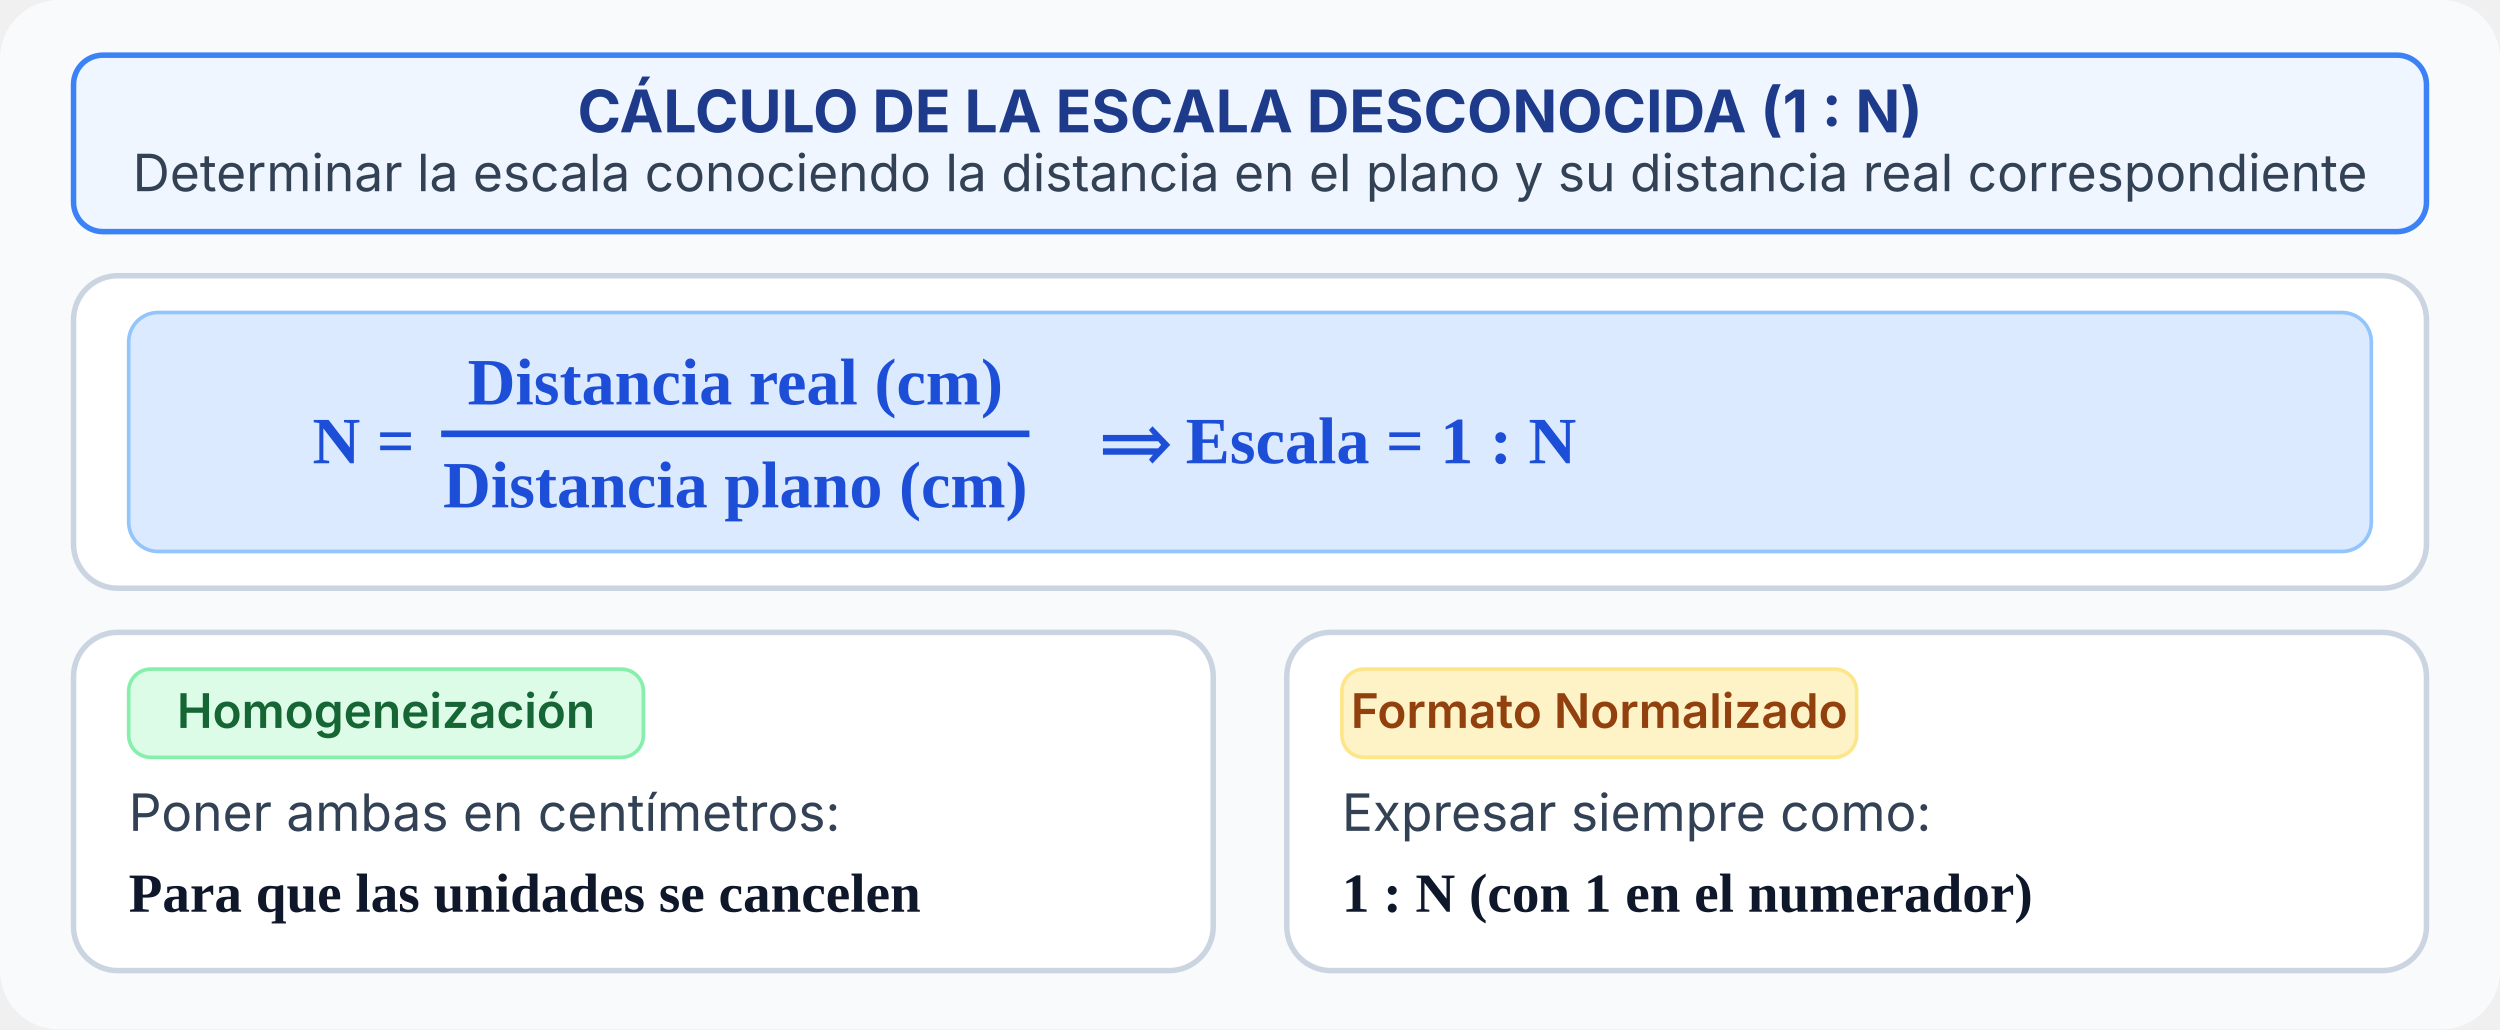
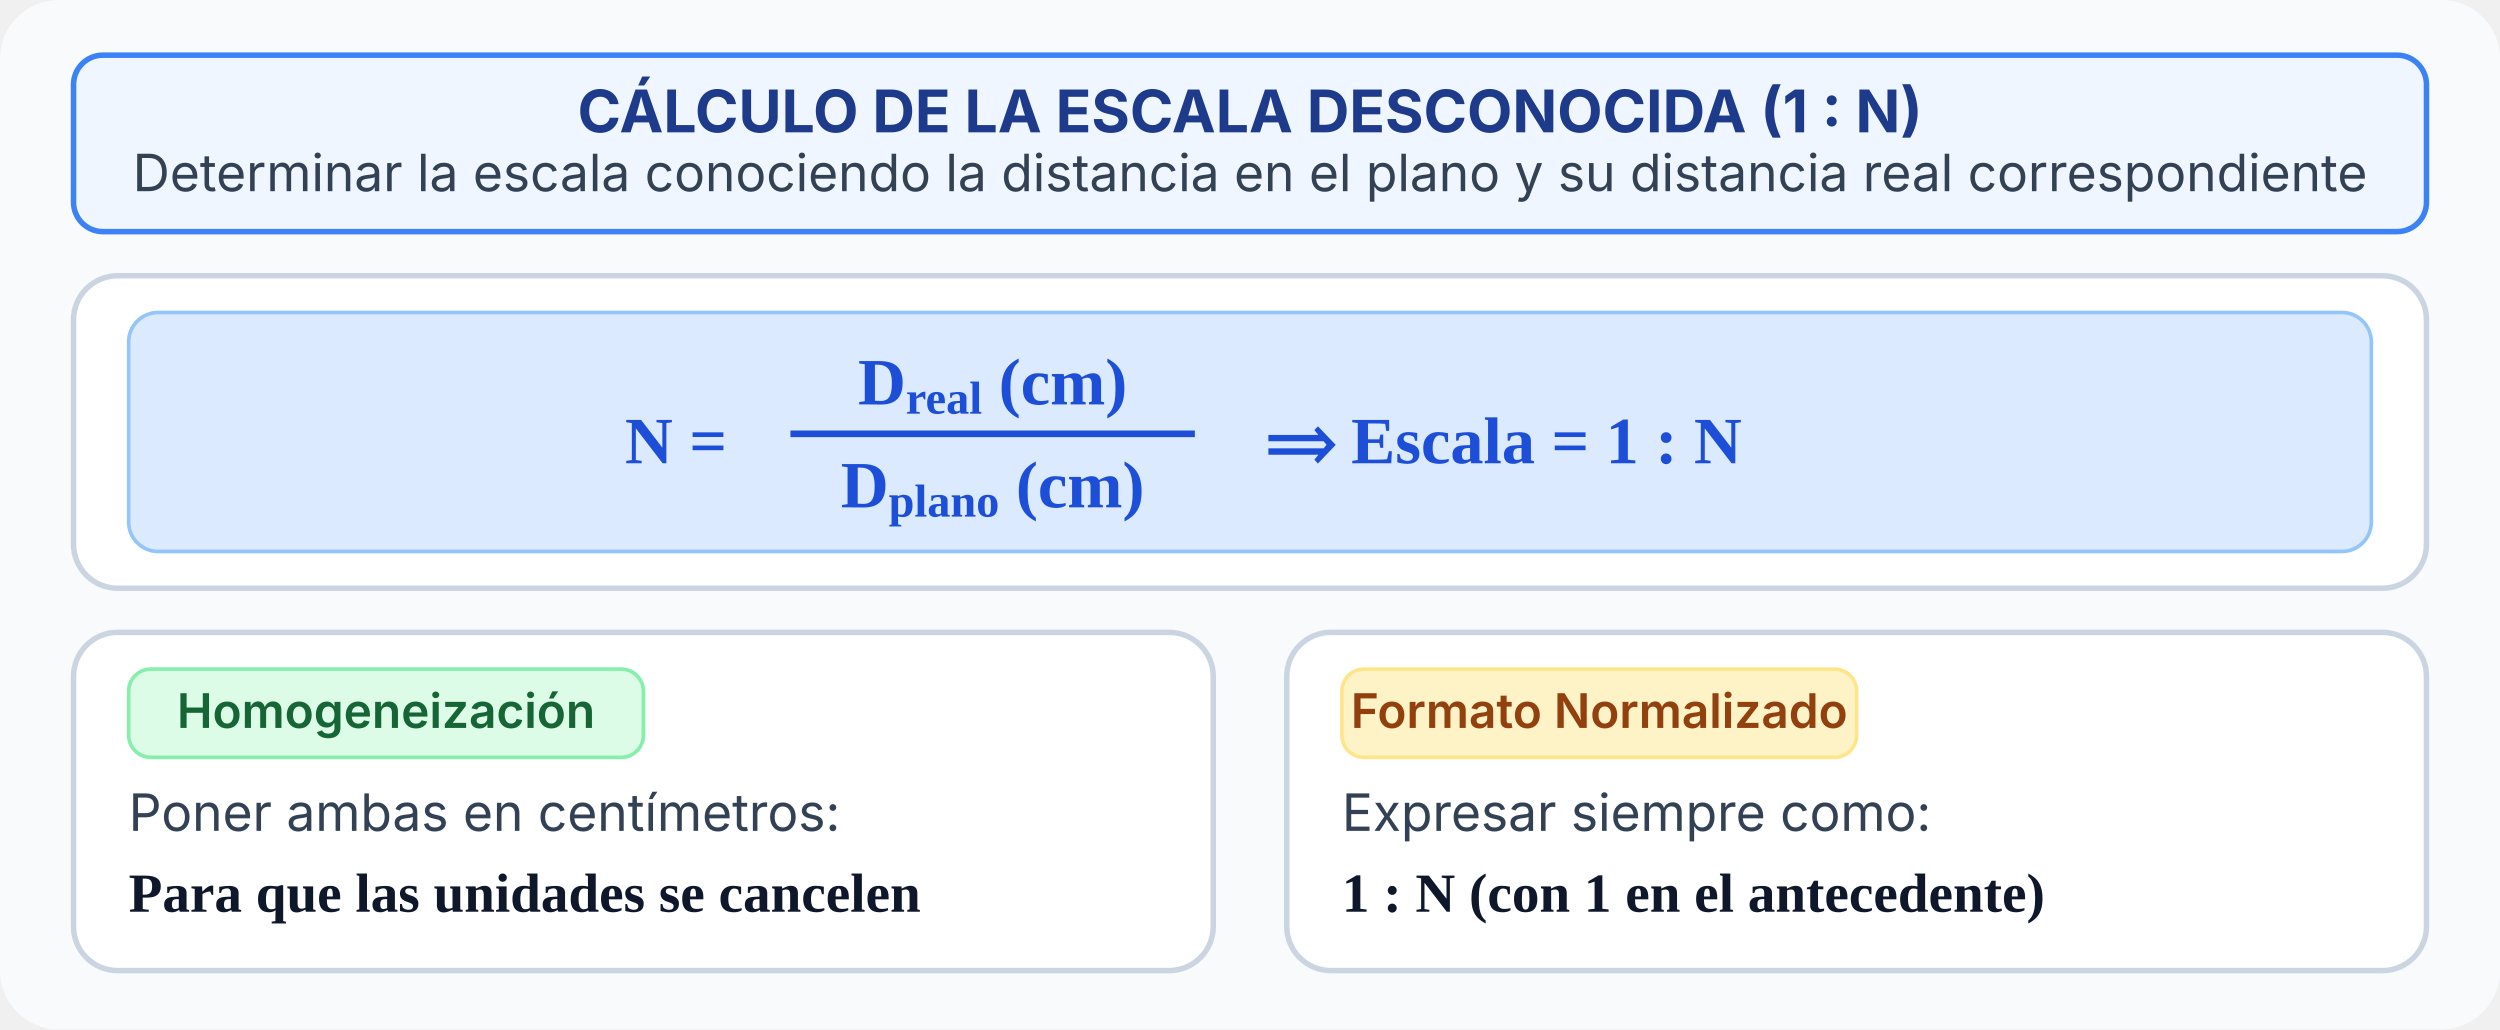
<svg xmlns="http://www.w3.org/2000/svg" viewBox="0 0 680 280" width="100%" height="100%">
  <defs>
    <style>
      .bg { fill: #f8fafc; }
      .card { fill: #ffffff; stroke: #cbd5e1; stroke-width: 1.5; rx: 12; }
      .header-box { fill: #eff6ff; stroke: #3b82f6; stroke-width: 1.5; rx: 8; }
      .title { font-family: system-ui, -apple-system, sans-serif; font-size: 16px; font-weight: 700; fill: #1e3a8a; }
      .text-main { font-family: system-ui, -apple-system, sans-serif; font-size: 14px; fill: #334155; }
      .formula { font-family: "Cambria Math", "Times New Roman", serif; font-size: 18px; font-weight: bold; fill: #1d4ed8; }
      .badge-blue { fill: #dbeafe; stroke: #93c5fd; stroke-width: 1; rx: 8; }
      .badge-green { fill: #dcfce7; stroke: #86efac; stroke-width: 1; rx: 6; }
      .badge-amber { fill: #fef3c7; stroke: #fde68a; stroke-width: 1; rx: 6; }
      .text-green { font-family: system-ui, -apple-system, sans-serif; font-size: 13px; font-weight: 600; fill: #166534; }
      .text-amber { font-family: system-ui, -apple-system, sans-serif; font-size: 13px; font-weight: 600; fill: #92400e; }
      .math-bold { font-family: "Cambria Math", "Times New Roman", serif; font-size: 15px; font-weight: bold; fill: #0f172a; }
      .frac-line { stroke: #1d4ed8; stroke-width: 1.8; }
    </style>
  </defs>
  <rect width="680" height="280" class="bg" rx="16" />
  <rect x="20" y="15" width="640" height="48" class="header-box" />
  <text x="340" y="36" text-anchor="middle" class="title">CÁLCULO DE LA ESCALA DESCONOCIDA (1 : N)</text>
  <text x="340" y="52" text-anchor="middle" class="text-main">Determinar la escala conociendo la distancia en el plano y su distancia real correspondiente</text>
  <rect x="20" y="75" width="640" height="85" class="card" />
  <rect x="35" y="85" width="610" height="65" class="badge-blue" />
-   <g transform="translate(85, 92)">
+   <g transform="translate(170, 92)">
    <text x="0" y="34" class="formula">N =</text>
-     <g transform="translate(35, 0)">
-       <text x="80" y="18" class="formula" text-anchor="middle">Distancia real (cm)</text>
-       <line x1="0" y1="26" x2="160" y2="26" class="frac-line" />
-       <text x="80" y="46" class="formula" text-anchor="middle">Distancia plano (cm)</text>
+     <g transform="translate(45, 0)">
+       <text x="55" y="18" class="formula" text-anchor="middle">D<tspan baseline-shift="sub" font-size="70%">real</tspan> (cm)</text>
+       <line x1="0" y1="26" x2="110" y2="26" class="frac-line" />
+       <text x="55" y="46" class="formula" text-anchor="middle">D<tspan baseline-shift="sub" font-size="70%">plano</tspan> (cm)</text>
    </g>
-     <text x="215" y="34" class="formula">⟹   Escala = 1 : N</text>
+     <text x="175" y="34" class="formula">⟹   Escala = 1 : N</text>
  </g>
  <rect x="20" y="172" width="310" height="92" class="card" />
  <rect x="35" y="182" width="140" height="24" class="badge-green" />
  <text x="105" y="198" text-anchor="middle" class="text-green">Homogeneización</text>
  <text x="35" y="226" class="text-main">Poner ambas en centímetros:</text>
  <text x="35" y="248" class="math-bold">Para que las unidades se cancelen</text>
  <rect x="350" y="172" width="310" height="92" class="card" />
  <rect x="365" y="182" width="140" height="24" class="badge-amber" />
  <text x="435" y="198" text-anchor="middle" class="text-amber">Formato Normalizado</text>
  <text x="365" y="226" class="text-main">Expresar siempre como:</text>
-   <text x="365" y="248" class="math-bold">1 : N (con 1 en el numerador)</text>
+   <text x="365" y="248" class="math-bold">1 : N (con 1 en el antecedente)</text>
</svg>
